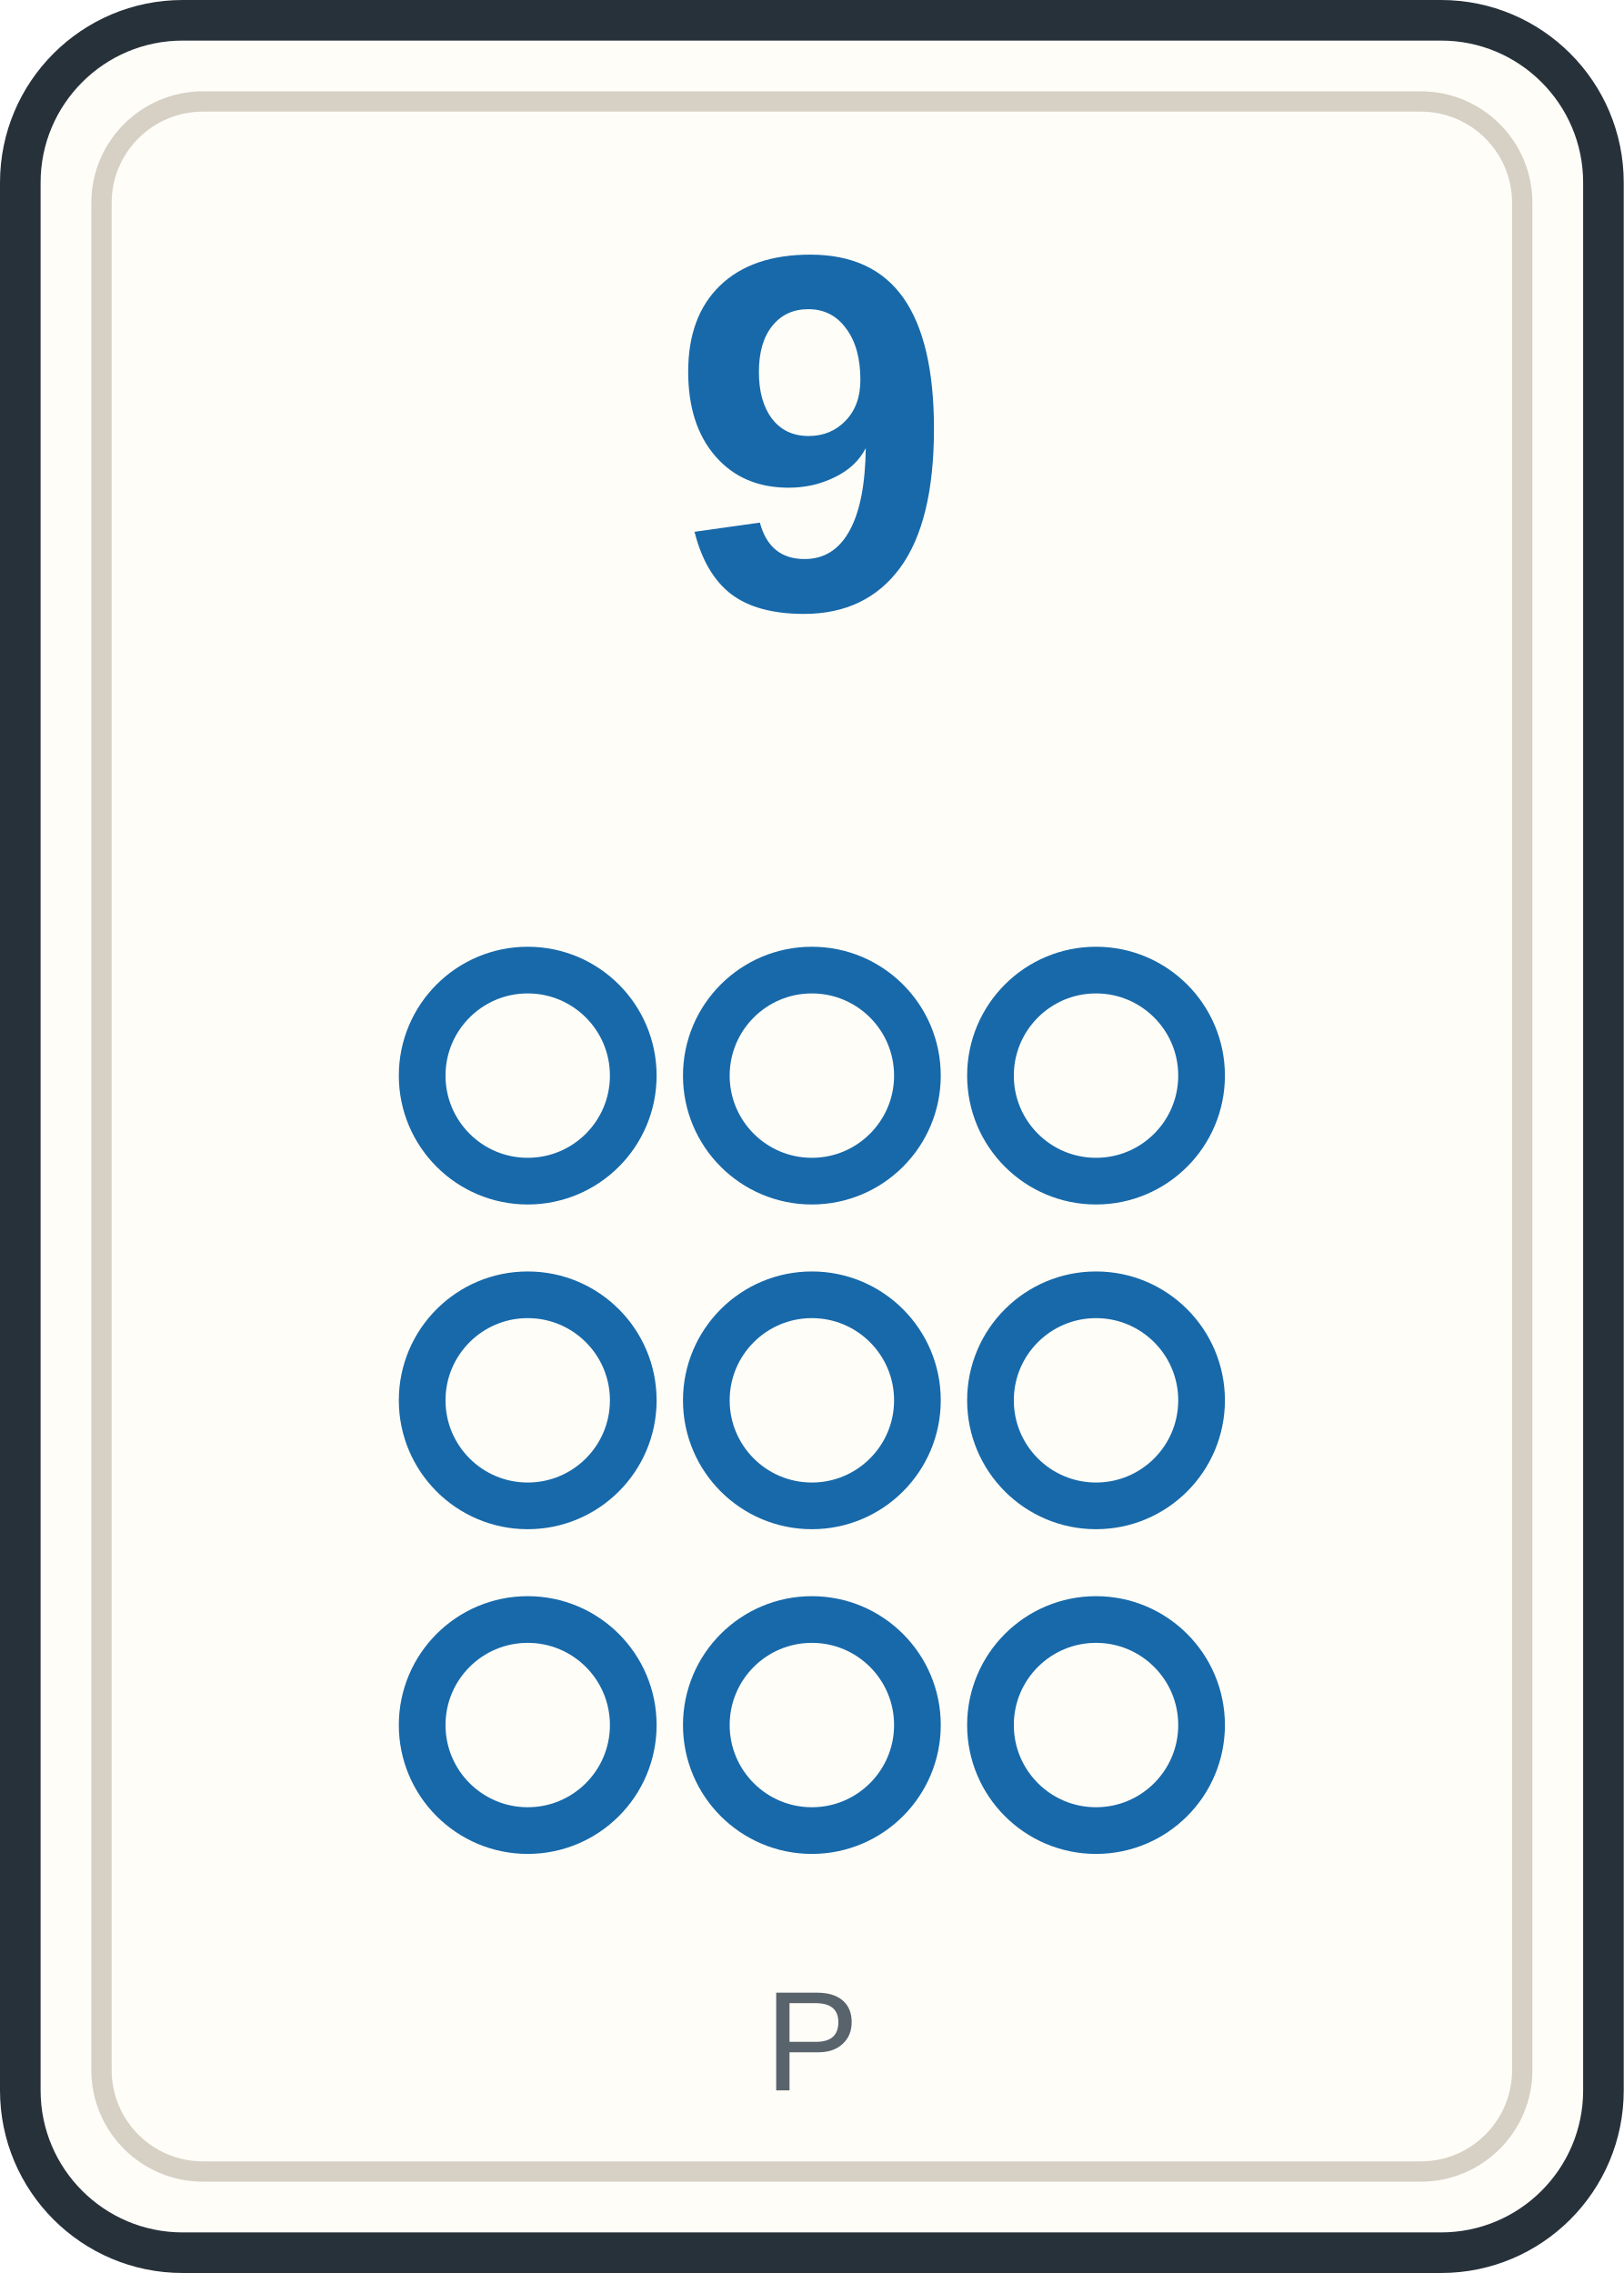
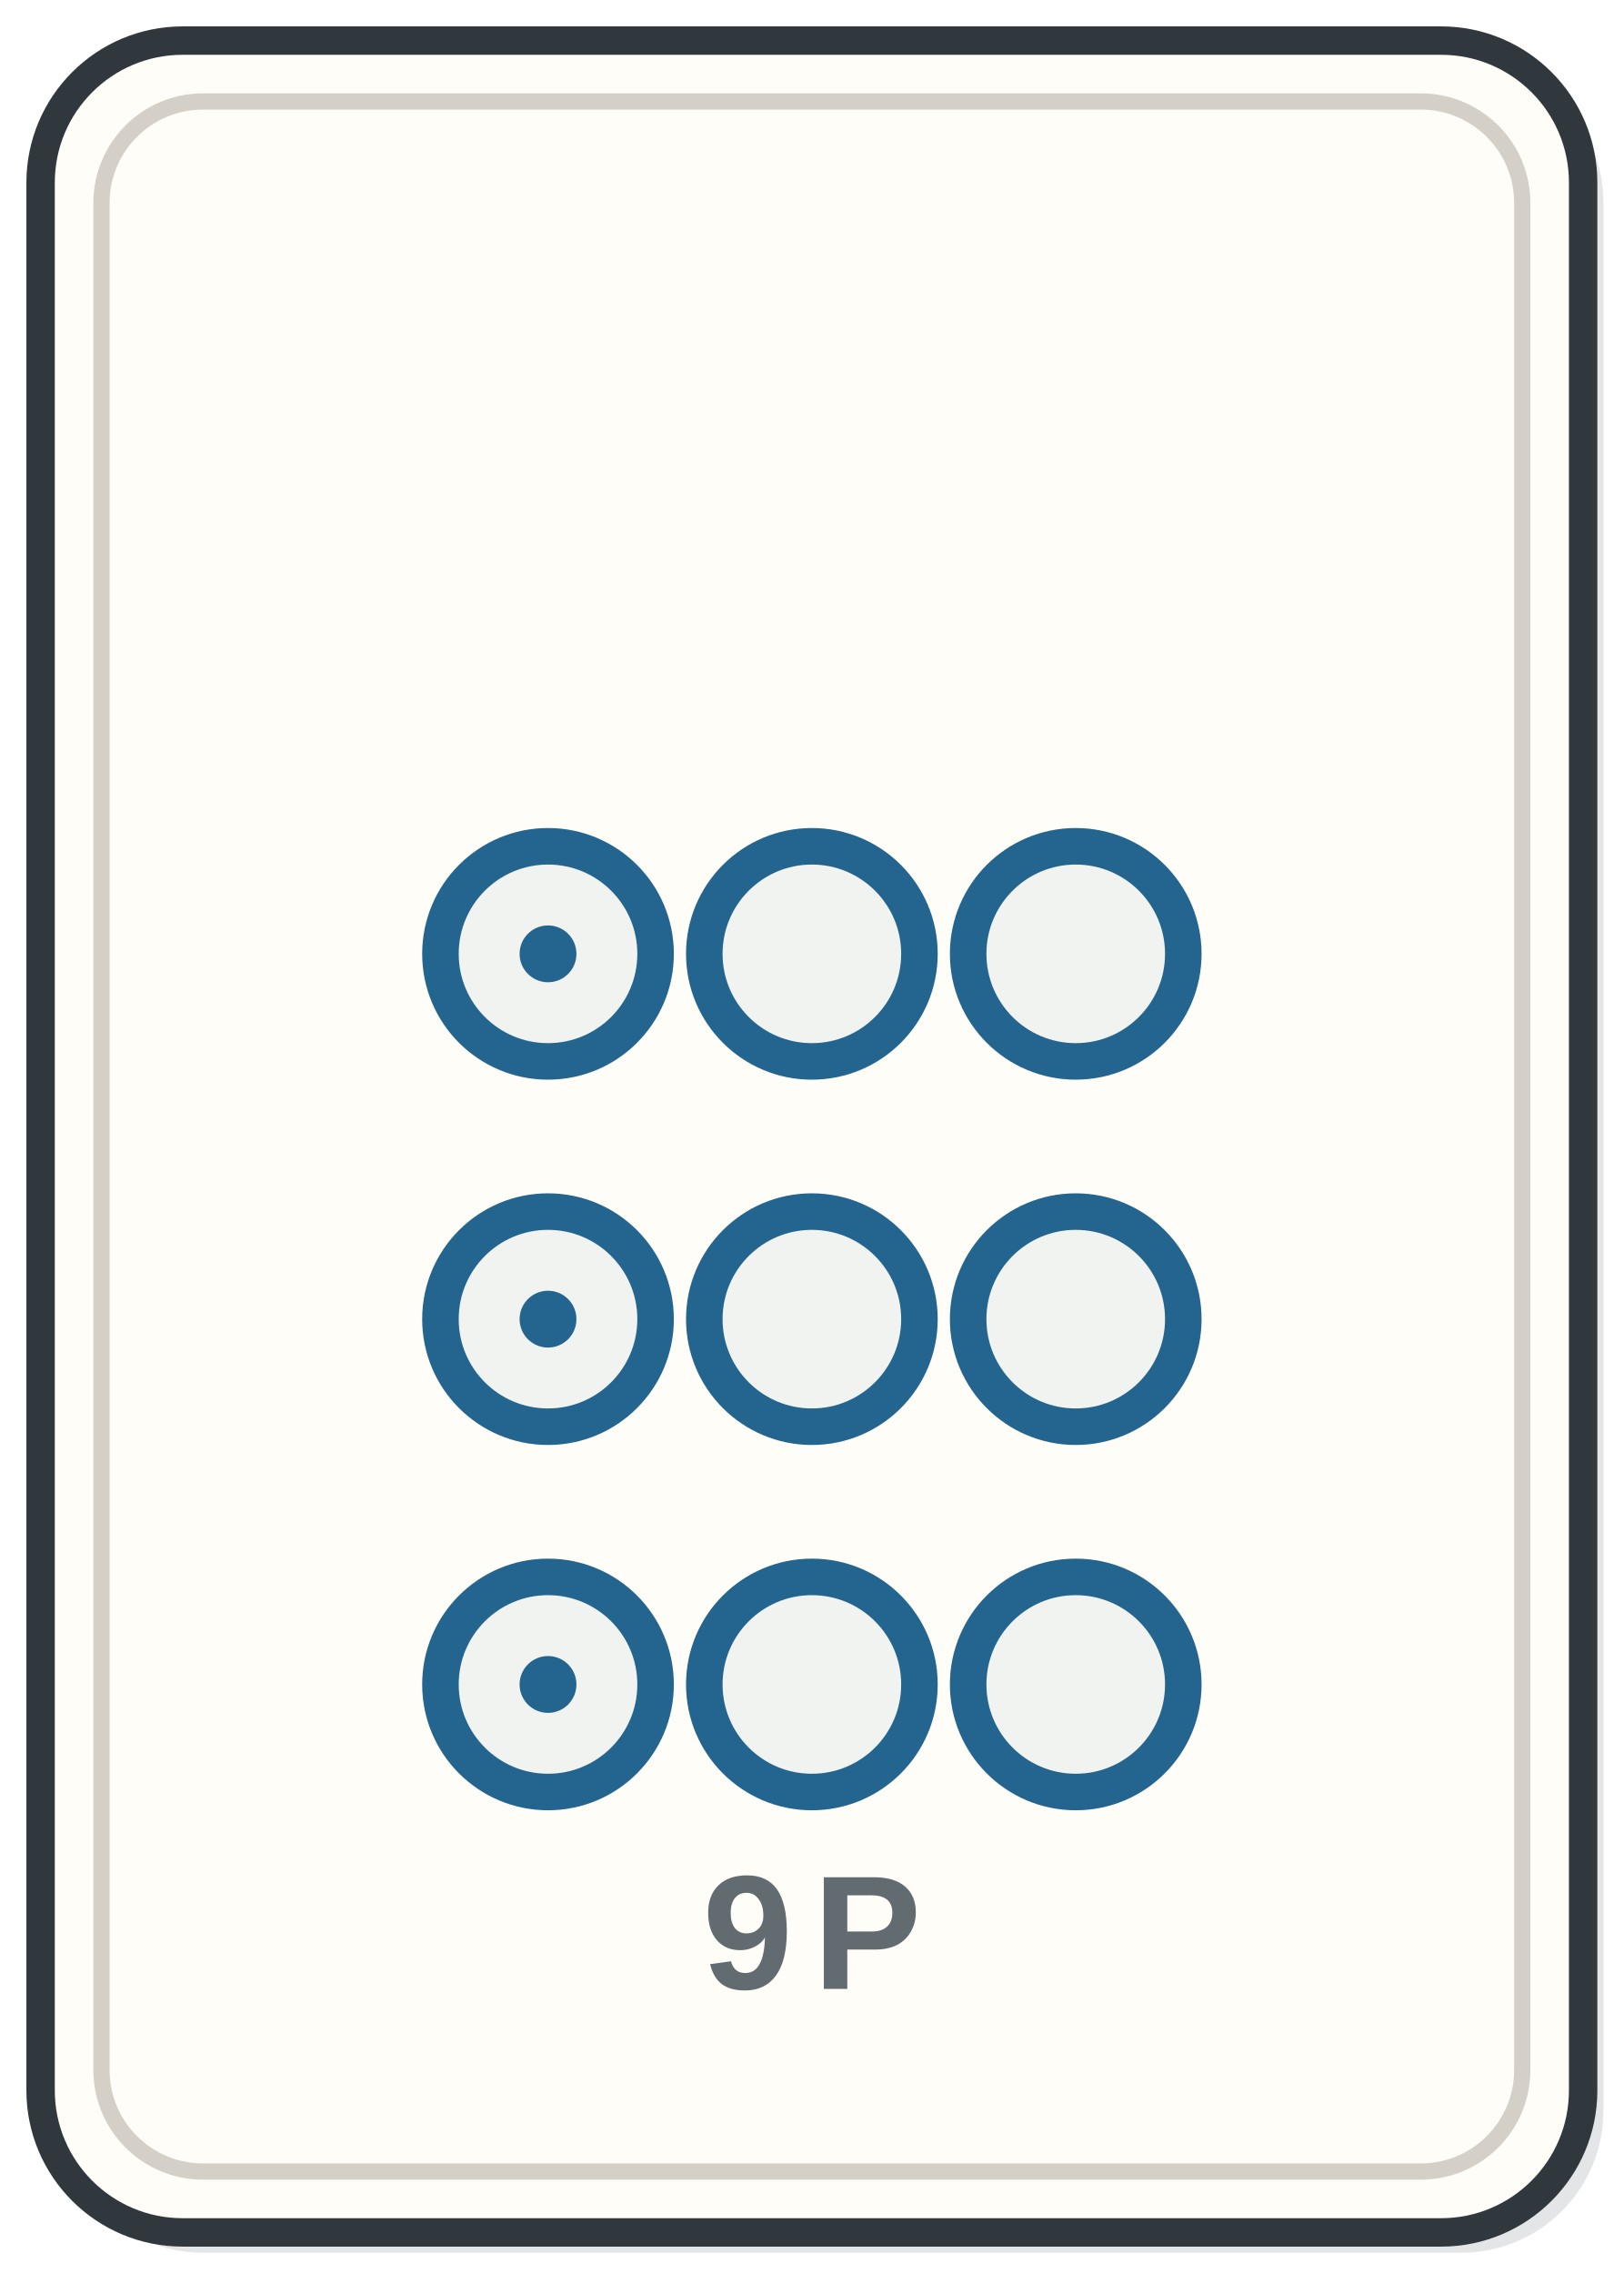
<svg xmlns="http://www.w3.org/2000/svg" viewBox="0 0 80 112" role="img" aria-labelledby="title desc">
-   <rect x="1" y="1" width="78" height="110" rx="8" fill="#fffdf8" stroke="#27313a" stroke-width="2" />
-   <rect x="5" y="5" width="70" height="102" rx="5" fill="none" stroke="#d6d0c5" stroke-width="1" />
-   <text x="40" y="30" text-anchor="middle" font-family="Arial, sans-serif" font-size="25" font-weight="700" fill="#1769aa">9</text>
-   <circle cx="26" cy="53" r="5.2" fill="none" stroke="#1769aa" stroke-width="2.3" />
-   <circle cx="40" cy="53" r="5.2" fill="none" stroke="#1769aa" stroke-width="2.3" />
-   <circle cx="54" cy="53" r="5.2" fill="none" stroke="#1769aa" stroke-width="2.3" />
-   <circle cx="26" cy="69" r="5.2" fill="none" stroke="#1769aa" stroke-width="2.3" />
-   <circle cx="40" cy="69" r="5.2" fill="none" stroke="#1769aa" stroke-width="2.3" />
-   <circle cx="54" cy="69" r="5.2" fill="none" stroke="#1769aa" stroke-width="2.3" />
-   <circle cx="26" cy="85" r="5.2" fill="none" stroke="#1769aa" stroke-width="2.3" />
-   <circle cx="40" cy="85" r="5.2" fill="none" stroke="#1769aa" stroke-width="2.3" />
-   <circle cx="54" cy="85" r="5.2" fill="none" stroke="#1769aa" stroke-width="2.3" />
-   <text x="40" y="103" text-anchor="middle" font-family="Arial, sans-serif" font-size="7" letter-spacing="1" fill="#59636b">P</text>
+   <rect x="3" y="3" width="76" height="108" rx="7" fill="#1c252b" fill-opacity="0.12" />
+   <rect x="2" y="2" width="76" height="108" rx="7" fill="#fffdf8" stroke="#31383d" stroke-width="1.4" />
+   <rect x="5" y="5" width="70" height="102" rx="5" fill="none" stroke="#d4d0c8" stroke-width="0.8" />
+   <circle cx="27" cy="47" r="5.3" fill="#23658e" fill-opacity="0.07" stroke="#23658e" stroke-width="1.8" />
+   <circle cx="27" cy="47" r="1.4" fill="#23658e" />
+   <circle cx="40" cy="47" r="5.3" fill="#23658e" fill-opacity="0.07" stroke="#23658e" stroke-width="1.8" />
+   <circle cx="53" cy="47" r="5.3" fill="#23658e" fill-opacity="0.07" stroke="#23658e" stroke-width="1.8" />
+   <circle cx="27" cy="65" r="5.3" fill="#23658e" fill-opacity="0.07" stroke="#23658e" stroke-width="1.8" />
+   <circle cx="27" cy="65" r="1.4" fill="#23658e" />
+   <circle cx="40" cy="65" r="5.3" fill="#23658e" fill-opacity="0.07" stroke="#23658e" stroke-width="1.8" />
+   <circle cx="53" cy="65" r="5.3" fill="#23658e" fill-opacity="0.07" stroke="#23658e" stroke-width="1.8" />
+   <circle cx="27" cy="83" r="5.3" fill="#23658e" fill-opacity="0.07" stroke="#23658e" stroke-width="1.8" />
+   <circle cx="27" cy="83" r="1.4" fill="#23658e" />
+   <circle cx="40" cy="83" r="5.3" fill="#23658e" fill-opacity="0.07" stroke="#23658e" stroke-width="1.8" />
+   <circle cx="53" cy="83" r="5.3" fill="#23658e" fill-opacity="0.07" stroke="#23658e" stroke-width="1.8" />
+   <text x="40" y="98" text-anchor="middle" font-family="Arial, sans-serif" font-size="8" font-weight="700" letter-spacing="1" fill="#626b70">9P</text>
</svg>
